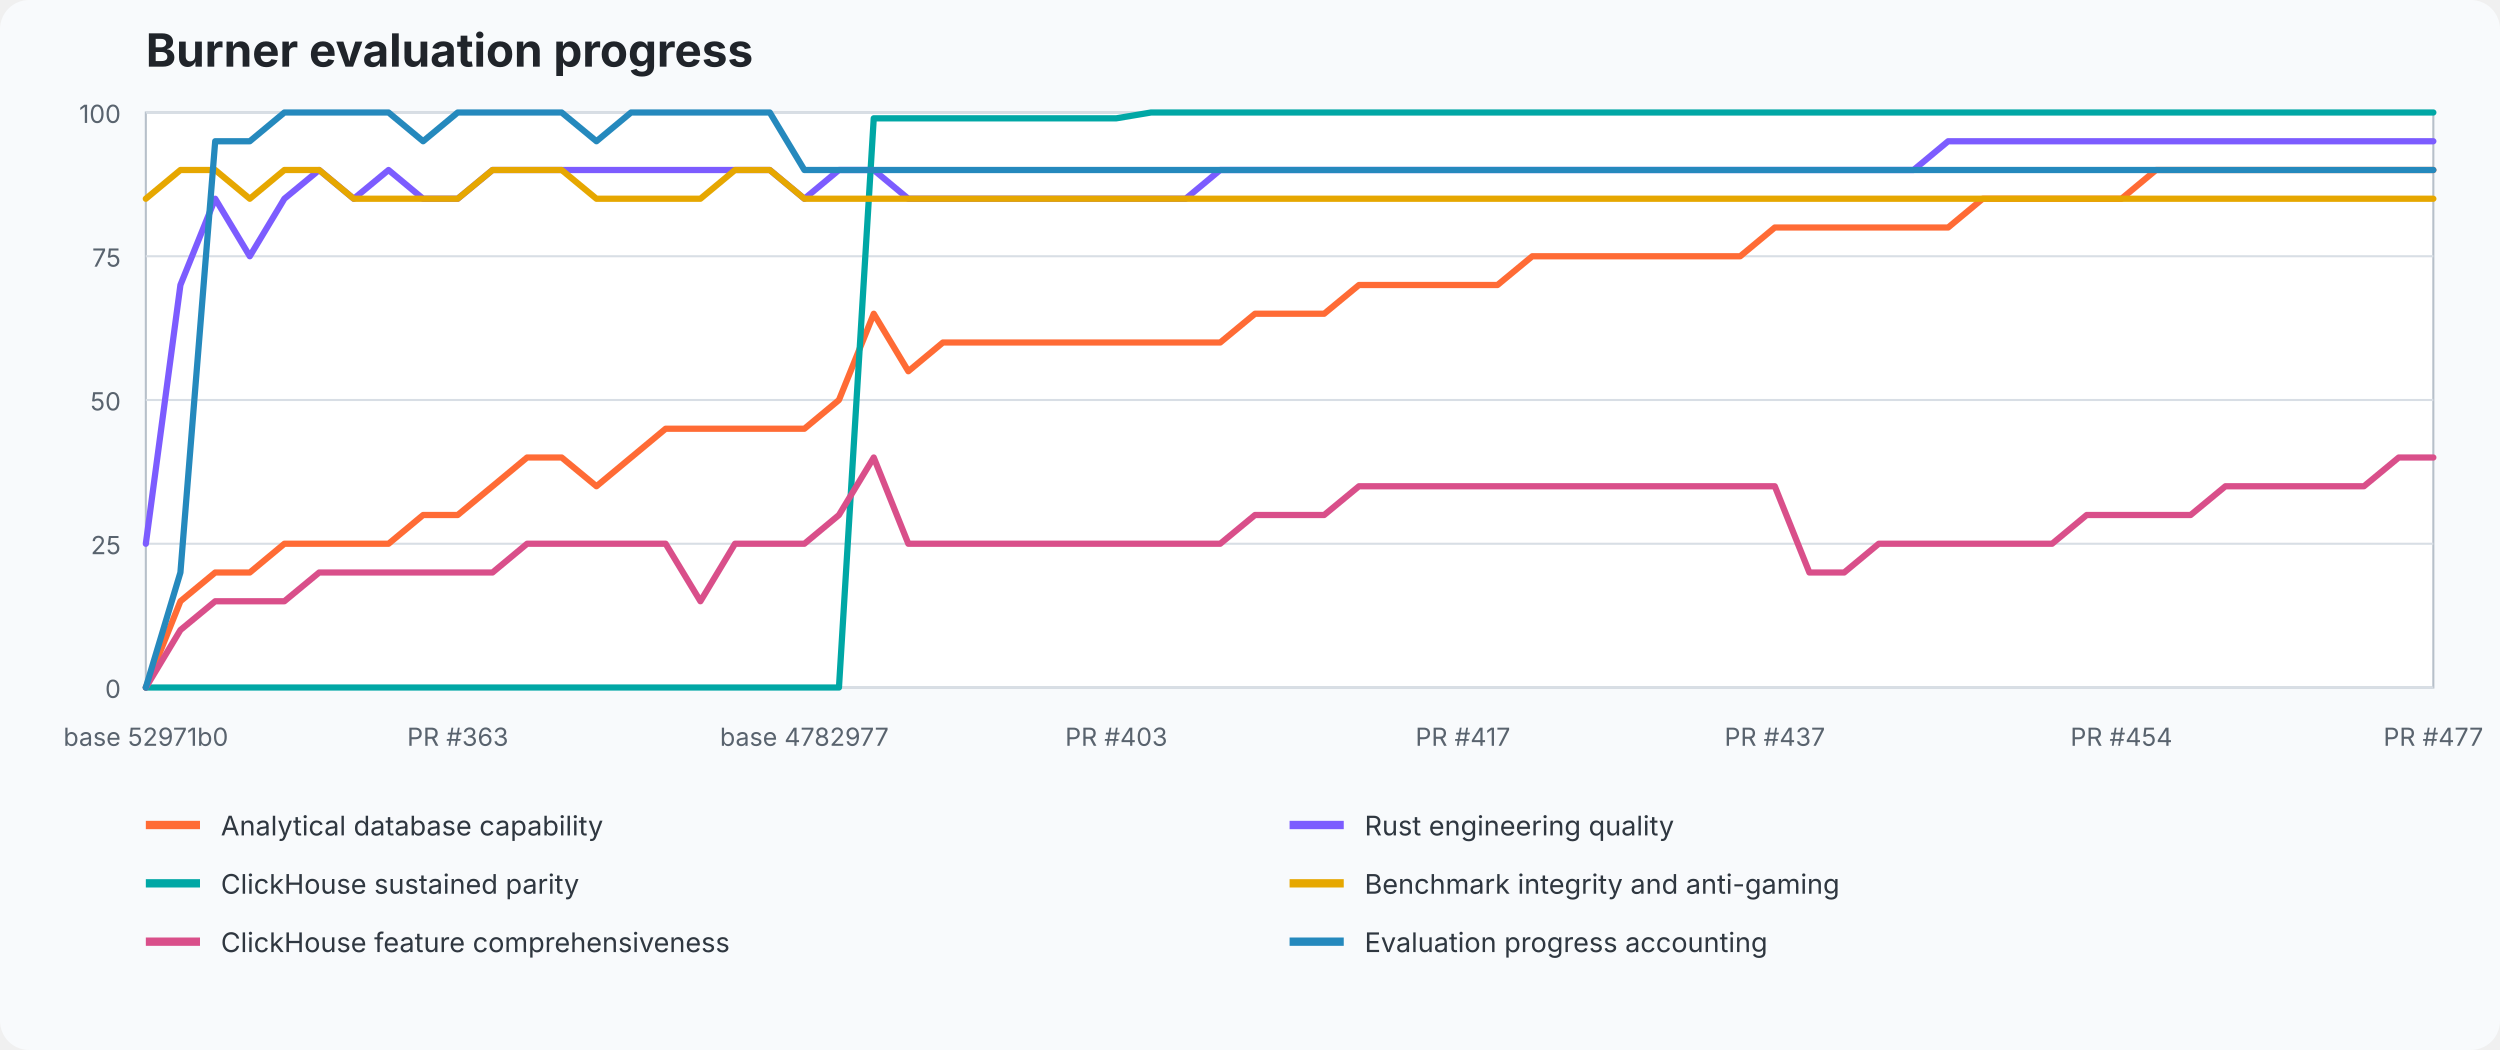
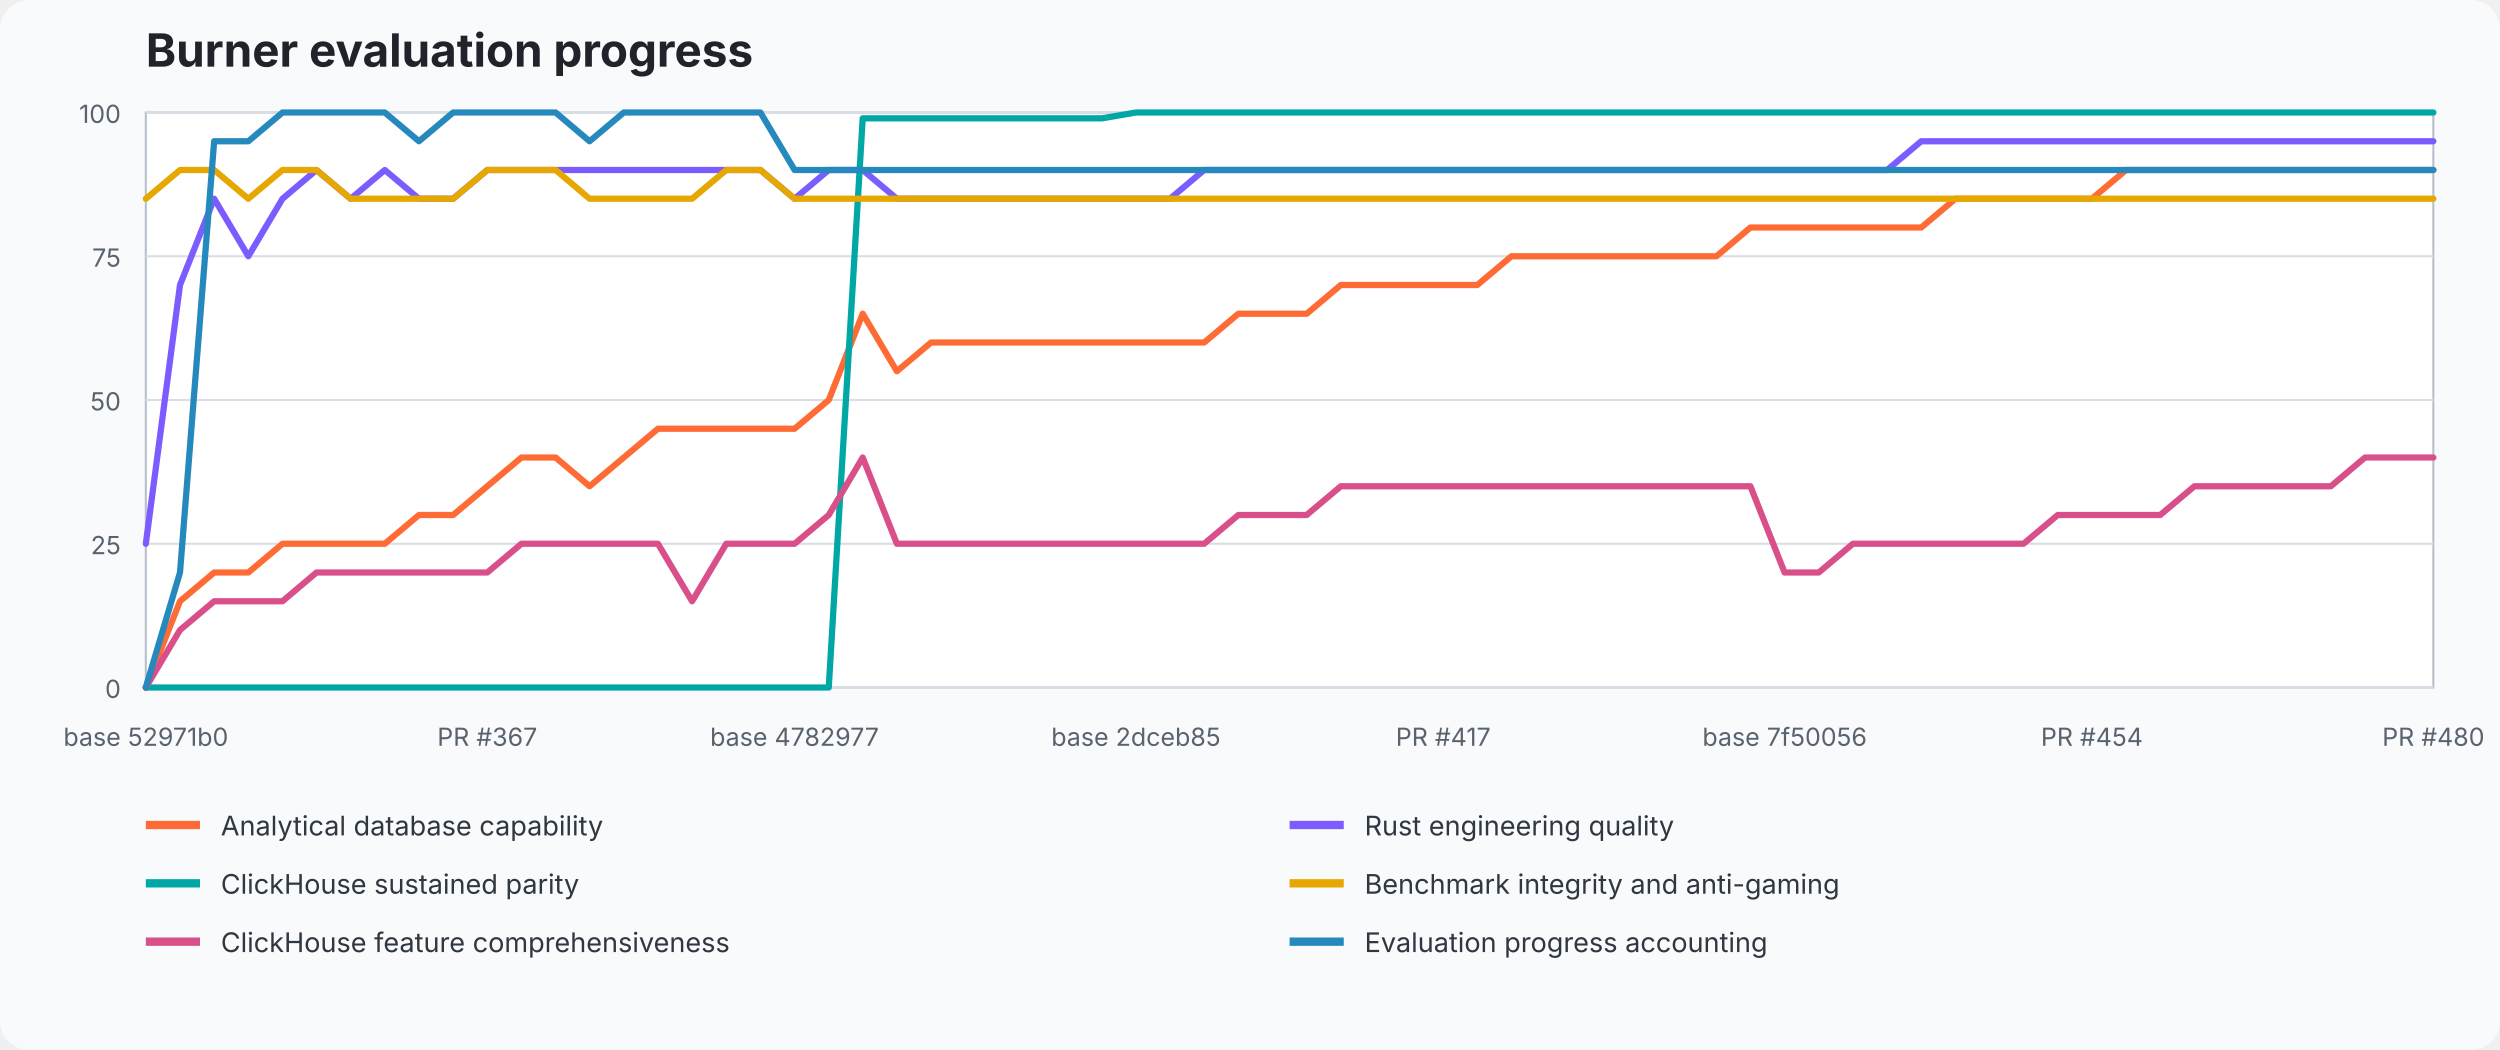
<svg xmlns="http://www.w3.org/2000/svg" width="1200" height="504" viewBox="0 0 1200 504" role="img" aria-labelledby="title desc">
  <style>text{font-family:ui-sans-serif,system-ui,-apple-system,BlinkMacSystemFont,"Segoe UI",sans-serif}.title{font-size:22px;font-weight:700;fill:#20242a}.axis{font-size:12px;fill:#59636e}.legend{font-size:13px;fill:#2f3740}.grid{stroke:#d8dee5;stroke-width:1}.plot{fill:#fff;stroke:#b7c0ca}</style>
  <rect width="100%" height="100%" fill="#f8fafc" rx="14" />
  <text x="70" y="32" class="title">Burner evaluation progress</text>
  <rect x="70" y="54" width="1098" height="276" class="plot" />
  <line x1="70" y1="330" x2="1168" y2="330" class="grid" />
  <text x="58" y="335" text-anchor="end" class="axis">0</text>
  <line x1="70" y1="261" x2="1168" y2="261" class="grid" />
  <text x="58" y="266" text-anchor="end" class="axis">25</text>
  <line x1="70" y1="192" x2="1168" y2="192" class="grid" />
  <text x="58" y="197" text-anchor="end" class="axis">50</text>
  <line x1="70" y1="123" x2="1168" y2="123" class="grid" />
  <text x="58" y="128" text-anchor="end" class="axis">75</text>
  <line x1="70" y1="54" x2="1168" y2="54" class="grid" />
  <text x="58" y="59" text-anchor="end" class="axis">100</text>
-   <polyline points="70.0,330.0 86.6,288.6 103.3,274.8 119.9,274.8 136.5,261.0 153.2,261.0 169.8,261.0 186.5,261.0 203.1,247.2 219.7,247.2 236.4,233.4 253.0,219.6 269.6,219.6 286.3,233.4 302.9,219.6 319.5,205.8 336.2,205.8 352.8,205.8 369.5,205.8 386.1,205.8 402.7,192.0 419.4,150.6 436.0,178.2 452.6,164.4 469.3,164.4 485.9,164.4 502.5,164.4 519.2,164.4 535.8,164.4 552.5,164.4 569.1,164.4 585.7,164.4 602.4,150.6 619.0,150.6 635.6,150.6 652.3,136.8 668.9,136.8 685.5,136.8 702.2,136.8 718.8,136.8 735.5,123.0 752.1,123.0 768.7,123.0 785.4,123.0 802.0,123.0 818.6,123.0 835.3,123.0 851.9,109.2 868.5,109.2 885.2,109.2 901.8,109.2 918.5,109.2 935.1,109.2 951.7,95.4 968.4,95.4 985.0,95.4 1001.6,95.4 1018.3,95.4 1034.9,81.6 1051.5,81.6 1068.2,81.6 1084.8,81.6 1101.5,81.6 1118.1,81.6 1134.7,81.6 1151.4,81.6 1168.0,81.6" fill="none" stroke="#ff6b35" stroke-width="3" stroke-linejoin="round" stroke-linecap="round" />
-   <polyline points="70.0,261.0 86.6,136.8 103.3,95.4 119.9,123.0 136.5,95.4 153.2,81.6 169.8,95.4 186.5,81.6 203.1,95.4 219.7,95.4 236.4,81.6 253.0,81.6 269.6,81.6 286.3,81.6 302.9,81.6 319.5,81.6 336.2,81.6 352.8,81.6 369.5,81.6 386.1,95.4 402.7,81.6 419.4,81.6 436.0,95.4 452.6,95.4 469.3,95.4 485.9,95.4 502.5,95.4 519.2,95.4 535.8,95.4 552.5,95.4 569.1,95.4 585.7,81.6 602.4,81.6 619.0,81.6 635.6,81.6 652.3,81.6 668.9,81.6 685.5,81.6 702.2,81.6 718.8,81.6 735.5,81.6 752.1,81.6 768.7,81.6 785.4,81.6 802.0,81.6 818.6,81.6 835.3,81.6 851.9,81.6 868.5,81.6 885.2,81.6 901.8,81.6 918.5,81.6 935.1,67.8 951.7,67.8 968.4,67.8 985.0,67.8 1001.6,67.8 1018.3,67.8 1034.9,67.8 1051.5,67.8 1068.2,67.8 1084.8,67.8 1101.5,67.8 1118.1,67.8 1134.7,67.8 1151.4,67.8 1168.0,67.8" fill="none" stroke="#7c5cff" stroke-width="3" stroke-linejoin="round" stroke-linecap="round" />
-   <polyline points="70.0,330.0 86.6,330.0 103.3,330.0 119.9,330.0 136.5,330.0 153.2,330.0 169.8,330.0 186.5,330.0 203.1,330.0 219.7,330.0 236.4,330.0 253.0,330.0 269.6,330.0 286.3,330.0 302.9,330.0 319.5,330.0 336.2,330.0 352.8,330.0 369.5,330.0 386.1,330.0 402.7,330.0 419.4,56.8 436.0,56.8 452.6,56.8 469.3,56.8 485.9,56.8 502.5,56.8 519.2,56.8 535.8,56.8 552.5,54.0 569.1,54.0 585.7,54.0 602.4,54.0 619.0,54.0 635.6,54.0 652.3,54.0 668.9,54.0 685.5,54.0 702.2,54.0 718.8,54.0 735.5,54.0 752.1,54.0 768.7,54.0 785.4,54.0 802.0,54.0 818.6,54.0 835.3,54.0 851.9,54.0 868.5,54.0 885.2,54.0 901.8,54.0 918.5,54.0 935.1,54.0 951.7,54.0 968.4,54.0 985.0,54.0 1001.6,54.0 1018.3,54.0 1034.9,54.0 1051.5,54.0 1068.2,54.0 1084.8,54.0 1101.5,54.0 1118.1,54.0 1134.7,54.0 1151.4,54.0 1168.0,54.0" fill="none" stroke="#00a7a5" stroke-width="3" stroke-linejoin="round" stroke-linecap="round" />
-   <polyline points="70.0,95.4 86.6,81.6 103.3,81.6 119.9,95.4 136.5,81.6 153.2,81.6 169.8,95.4 186.5,95.4 203.1,95.4 219.7,95.4 236.4,81.6 253.0,81.6 269.6,81.6 286.3,95.4 302.9,95.4 319.5,95.4 336.2,95.4 352.8,81.6 369.5,81.6 386.1,95.4 402.7,95.4 419.4,95.4 436.0,95.4 452.6,95.4 469.3,95.4 485.9,95.4 502.5,95.4 519.2,95.4 535.8,95.4 552.5,95.4 569.1,95.4 585.7,95.4 602.4,95.4 619.0,95.4 635.6,95.4 652.3,95.4 668.9,95.4 685.5,95.4 702.2,95.4 718.8,95.4 735.5,95.4 752.1,95.4 768.7,95.4 785.4,95.4 802.0,95.4 818.6,95.4 835.3,95.4 851.9,95.4 868.5,95.4 885.2,95.4 901.8,95.4 918.5,95.4 935.1,95.4 951.7,95.4 968.4,95.4 985.0,95.4 1001.6,95.4 1018.3,95.4 1034.9,95.4 1051.5,95.4 1068.2,95.4 1084.8,95.4 1101.5,95.4 1118.1,95.4 1134.7,95.4 1151.4,95.4 1168.0,95.4" fill="none" stroke="#e6a700" stroke-width="3" stroke-linejoin="round" stroke-linecap="round" />
-   <polyline points="70.0,330.0 86.6,302.4 103.3,288.6 119.9,288.6 136.5,288.6 153.2,274.8 169.8,274.8 186.5,274.8 203.1,274.8 219.7,274.8 236.4,274.8 253.0,261.0 269.6,261.0 286.3,261.0 302.9,261.0 319.5,261.0 336.2,288.6 352.8,261.0 369.5,261.0 386.1,261.0 402.7,247.2 419.4,219.6 436.0,261.0 452.6,261.0 469.3,261.0 485.9,261.0 502.5,261.0 519.2,261.0 535.8,261.0 552.5,261.0 569.1,261.0 585.7,261.0 602.4,247.2 619.0,247.2 635.6,247.2 652.3,233.4 668.9,233.4 685.5,233.4 702.2,233.4 718.8,233.4 735.5,233.4 752.1,233.4 768.7,233.4 785.4,233.4 802.0,233.4 818.6,233.4 835.3,233.4 851.9,233.4 868.5,274.8 885.2,274.8 901.8,261.0 918.5,261.0 935.1,261.0 951.7,261.0 968.4,261.0 985.0,261.0 1001.6,247.2 1018.3,247.2 1034.9,247.2 1051.5,247.2 1068.2,233.4 1084.8,233.4 1101.5,233.4 1118.1,233.4 1134.7,233.4 1151.4,219.6 1168.0,219.6" fill="none" stroke="#d94f8a" stroke-width="3" stroke-linejoin="round" stroke-linecap="round" />
-   <polyline points="70.0,330.0 86.6,274.8 103.3,67.8 119.9,67.8 136.5,54.0 153.2,54.0 169.8,54.0 186.5,54.0 203.1,67.8 219.7,54.0 236.4,54.0 253.0,54.0 269.6,54.0 286.3,67.8 302.9,54.0 319.5,54.0 336.2,54.0 352.8,54.0 369.5,54.0 386.1,81.6 402.7,81.6 419.4,81.6 436.0,81.6 452.6,81.6 469.3,81.6 485.9,81.6 502.5,81.6 519.2,81.6 535.8,81.6 552.5,81.6 569.1,81.6 585.7,81.6 602.4,81.6 619.0,81.6 635.6,81.6 652.3,81.6 668.9,81.6 685.5,81.6 702.2,81.6 718.8,81.6 735.5,81.6 752.1,81.6 768.7,81.6 785.4,81.6 802.0,81.6 818.6,81.6 835.3,81.6 851.9,81.6 868.5,81.6 885.2,81.6 901.8,81.6 918.5,81.6 935.1,81.6 951.7,81.6 968.4,81.6 985.0,81.6 1001.6,81.6 1018.3,81.6 1034.9,81.6 1051.5,81.6 1068.2,81.6 1084.8,81.6 1101.5,81.6 1118.1,81.6 1134.7,81.6 1151.4,81.6 1168.0,81.6" fill="none" stroke="#2589bd" stroke-width="3" stroke-linejoin="round" stroke-linecap="round" />
+   <polyline points="70.0,330.0 86.4,288.6 102.8,274.8 119.2,274.8 135.6,261.0 151.9,261.0 168.3,261.0 184.7,261.0 201.1,247.2 217.5,247.2 233.9,233.4 250.3,219.6 266.7,219.6 283.0,233.4 299.4,219.6 315.8,205.8 332.2,205.8 348.6,205.8 365.0,205.8 381.4,205.8 397.8,192.0 414.1,150.6 430.5,178.2 446.9,164.4 463.3,164.4 479.7,164.4 496.1,164.4 512.5,164.4 528.9,164.4 545.3,164.4 561.6,164.4 578.0,164.4 594.4,150.6 610.8,150.6 627.2,150.6 643.6,136.8 660.0,136.8 676.4,136.8 692.7,136.8 709.1,136.8 725.5,123.0 741.9,123.0 758.3,123.0 774.7,123.0 791.1,123.0 807.5,123.0 823.9,123.0 840.2,109.2 856.6,109.2 873.0,109.2 889.4,109.2 905.8,109.2 922.2,109.2 938.6,95.4 955.0,95.4 971.3,95.4 987.7,95.4 1004.1,95.4 1020.5,81.6 1036.9,81.6 1053.3,81.6 1069.7,81.6 1086.1,81.6 1102.4,81.6 1118.8,81.6 1135.2,81.6 1151.6,81.6 1168.0,81.6" fill="none" stroke="#ff6b35" stroke-width="3" stroke-linejoin="round" stroke-linecap="round" />
+   <polyline points="70.0,261.0 86.4,136.8 102.8,95.4 119.2,123.0 135.6,95.4 151.9,81.6 168.3,95.4 184.7,81.6 201.1,95.4 217.5,95.4 233.9,81.6 250.3,81.6 266.7,81.6 283.0,81.6 299.4,81.6 315.8,81.6 332.2,81.6 348.6,81.6 365.0,81.6 381.4,95.4 397.8,81.6 414.1,81.6 430.5,95.4 446.9,95.4 463.3,95.4 479.7,95.4 496.1,95.4 512.5,95.4 528.9,95.4 545.3,95.4 561.6,95.4 578.0,81.6 594.4,81.6 610.8,81.6 627.2,81.6 643.6,81.6 660.0,81.6 676.4,81.6 692.7,81.6 709.1,81.6 725.5,81.6 741.9,81.6 758.3,81.6 774.7,81.6 791.1,81.6 807.5,81.6 823.9,81.6 840.2,81.6 856.6,81.6 873.0,81.6 889.4,81.6 905.8,81.6 922.2,67.8 938.6,67.8 955.0,67.8 971.3,67.8 987.7,67.8 1004.1,67.8 1020.5,67.8 1036.9,67.8 1053.3,67.8 1069.7,67.8 1086.1,67.8 1102.4,67.8 1118.8,67.8 1135.2,67.8 1151.6,67.8 1168.0,67.8" fill="none" stroke="#7c5cff" stroke-width="3" stroke-linejoin="round" stroke-linecap="round" />
+   <polyline points="70.0,330.0 86.4,330.0 102.8,330.0 119.2,330.0 135.6,330.0 151.9,330.0 168.3,330.0 184.7,330.0 201.1,330.0 217.5,330.0 233.9,330.0 250.3,330.0 266.7,330.0 283.0,330.0 299.4,330.0 315.8,330.0 332.2,330.0 348.6,330.0 365.0,330.0 381.4,330.0 397.8,330.0 414.1,56.8 430.5,56.8 446.9,56.8 463.3,56.8 479.7,56.8 496.1,56.8 512.5,56.8 528.9,56.8 545.3,54.0 561.6,54.0 578.0,54.0 594.4,54.0 610.8,54.0 627.2,54.0 643.6,54.0 660.0,54.0 676.4,54.0 692.7,54.0 709.1,54.0 725.5,54.0 741.9,54.0 758.3,54.0 774.7,54.0 791.1,54.0 807.5,54.0 823.9,54.0 840.2,54.0 856.6,54.0 873.0,54.0 889.4,54.0 905.8,54.0 922.2,54.0 938.6,54.0 955.0,54.0 971.3,54.0 987.7,54.0 1004.1,54.0 1020.5,54.0 1036.9,54.0 1053.3,54.0 1069.7,54.0 1086.1,54.0 1102.4,54.0 1118.8,54.0 1135.2,54.0 1151.6,54.0 1168.0,54.0" fill="none" stroke="#00a7a5" stroke-width="3" stroke-linejoin="round" stroke-linecap="round" />
+   <polyline points="70.0,95.4 86.4,81.6 102.8,81.6 119.2,95.4 135.6,81.6 151.9,81.6 168.3,95.4 184.7,95.4 201.1,95.4 217.5,95.4 233.9,81.6 250.3,81.6 266.7,81.6 283.0,95.4 299.4,95.4 315.8,95.4 332.2,95.4 348.6,81.6 365.0,81.6 381.4,95.4 397.8,95.4 414.1,95.4 430.5,95.4 446.9,95.4 463.3,95.4 479.7,95.4 496.1,95.4 512.5,95.4 528.9,95.4 545.3,95.4 561.6,95.4 578.0,95.4 594.4,95.4 610.8,95.4 627.2,95.4 643.6,95.4 660.0,95.4 676.4,95.4 692.7,95.4 709.1,95.4 725.5,95.4 741.9,95.4 758.3,95.4 774.7,95.4 791.1,95.4 807.5,95.4 823.9,95.4 840.2,95.4 856.6,95.4 873.0,95.4 889.4,95.4 905.8,95.4 922.2,95.4 938.6,95.4 955.0,95.4 971.3,95.4 987.7,95.4 1004.1,95.4 1020.5,95.4 1036.9,95.4 1053.3,95.4 1069.7,95.4 1086.1,95.4 1102.4,95.4 1118.8,95.4 1135.2,95.4 1151.6,95.4 1168.0,95.4" fill="none" stroke="#e6a700" stroke-width="3" stroke-linejoin="round" stroke-linecap="round" />
+   <polyline points="70.0,330.0 86.4,302.4 102.8,288.6 119.2,288.6 135.6,288.6 151.9,274.8 168.3,274.8 184.7,274.8 201.1,274.8 217.5,274.8 233.9,274.8 250.3,261.0 266.7,261.0 283.0,261.0 299.4,261.0 315.8,261.0 332.2,288.6 348.6,261.0 365.0,261.0 381.4,261.0 397.8,247.2 414.1,219.6 430.5,261.0 446.9,261.0 463.3,261.0 479.7,261.0 496.1,261.0 512.5,261.0 528.9,261.0 545.3,261.0 561.6,261.0 578.0,261.0 594.4,247.2 610.8,247.2 627.2,247.2 643.6,233.4 660.0,233.4 676.4,233.4 692.7,233.4 709.1,233.4 725.5,233.4 741.9,233.4 758.3,233.4 774.7,233.4 791.1,233.4 807.5,233.4 823.9,233.4 840.2,233.4 856.6,274.8 873.0,274.8 889.4,261.0 905.8,261.0 922.2,261.0 938.6,261.0 955.0,261.0 971.3,261.0 987.7,247.2 1004.1,247.2 1020.5,247.2 1036.9,247.2 1053.3,233.4 1069.7,233.4 1086.1,233.4 1102.4,233.4 1118.8,233.4 1135.2,219.6 1151.6,219.6 1168.0,219.6" fill="none" stroke="#d94f8a" stroke-width="3" stroke-linejoin="round" stroke-linecap="round" />
+   <polyline points="70.0,330.0 86.4,274.8 102.8,67.8 119.2,67.8 135.6,54.0 151.9,54.0 168.3,54.0 184.7,54.0 201.1,67.8 217.5,54.0 233.9,54.0 250.3,54.0 266.7,54.0 283.0,67.8 299.4,54.0 315.8,54.0 332.2,54.0 348.6,54.0 365.0,54.0 381.4,81.6 397.8,81.6 414.1,81.6 430.5,81.6 446.9,81.6 463.3,81.6 479.7,81.6 496.1,81.6 512.5,81.6 528.9,81.6 545.3,81.6 561.6,81.6 578.0,81.6 594.4,81.6 610.8,81.6 627.2,81.6 643.6,81.6 660.0,81.6 676.4,81.6 692.7,81.6 709.1,81.6 725.5,81.6 741.9,81.6 758.3,81.6 774.7,81.6 791.1,81.6 807.5,81.6 823.9,81.6 840.2,81.6 856.6,81.6 873.0,81.6 889.4,81.6 905.8,81.6 922.2,81.6 938.6,81.6 955.0,81.6 971.3,81.6 987.7,81.6 1004.1,81.6 1020.5,81.6 1036.9,81.6 1053.3,81.6 1069.7,81.6 1086.1,81.6 1102.4,81.6 1118.8,81.6 1135.2,81.6 1151.6,81.6 1168.0,81.6" fill="none" stroke="#2589bd" stroke-width="3" stroke-linejoin="round" stroke-linecap="round" />
  <text x="70" y="358" text-anchor="middle" class="axis">base 52971b0</text>
-   <text x="219.727" y="358" text-anchor="middle" class="axis">PR #363</text>
-   <text x="386.091" y="358" text-anchor="middle" class="axis">base 4782977</text>
-   <text x="535.818" y="358" text-anchor="middle" class="axis">PR #403</text>
-   <text x="702.182" y="358" text-anchor="middle" class="axis">PR #417</text>
-   <text x="851.909" y="358" text-anchor="middle" class="axis">PR #437</text>
-   <text x="1018.273" y="358" text-anchor="middle" class="axis">PR #454</text>
-   <text x="1168" y="358" text-anchor="middle" class="axis">PR #477</text>
+   <text x="233.881" y="358" text-anchor="middle" class="axis">PR #367</text>
+   <text x="381.373" y="358" text-anchor="middle" class="axis">base 4782977</text>
+   <text x="545.254" y="358" text-anchor="middle" class="axis">base 2dceb85</text>
+   <text x="692.746" y="358" text-anchor="middle" class="axis">PR #417</text>
+   <text x="856.627" y="358" text-anchor="middle" class="axis">base 7f50056</text>
+   <text x="1004.119" y="358" text-anchor="middle" class="axis">PR #454</text>
+   <text x="1168" y="358" text-anchor="middle" class="axis">PR #480</text>
  <line x1="70" y1="396" x2="96" y2="396" stroke="#ff6b35" stroke-width="4" />
  <text x="106" y="401" class="legend">Analytical database capability</text>
  <line x1="619" y1="396" x2="645" y2="396" stroke="#7c5cff" stroke-width="4" />
  <text x="655" y="401" class="legend">Rust engineering quality</text>
  <line x1="70" y1="424" x2="96" y2="424" stroke="#00a7a5" stroke-width="4" />
  <text x="106" y="429" class="legend">ClickHouse sustained parity</text>
  <line x1="619" y1="424" x2="645" y2="424" stroke="#e6a700" stroke-width="4" />
  <text x="655" y="429" class="legend">Benchmark integrity and anti-gaming</text>
  <line x1="70" y1="452" x2="96" y2="452" stroke="#d94f8a" stroke-width="4" />
  <text x="106" y="457" class="legend">ClickHouse feature comprehensiveness</text>
  <line x1="619" y1="452" x2="645" y2="452" stroke="#2589bd" stroke-width="4" />
  <text x="655" y="457" class="legend">Evaluation progress accounting</text>
</svg>
